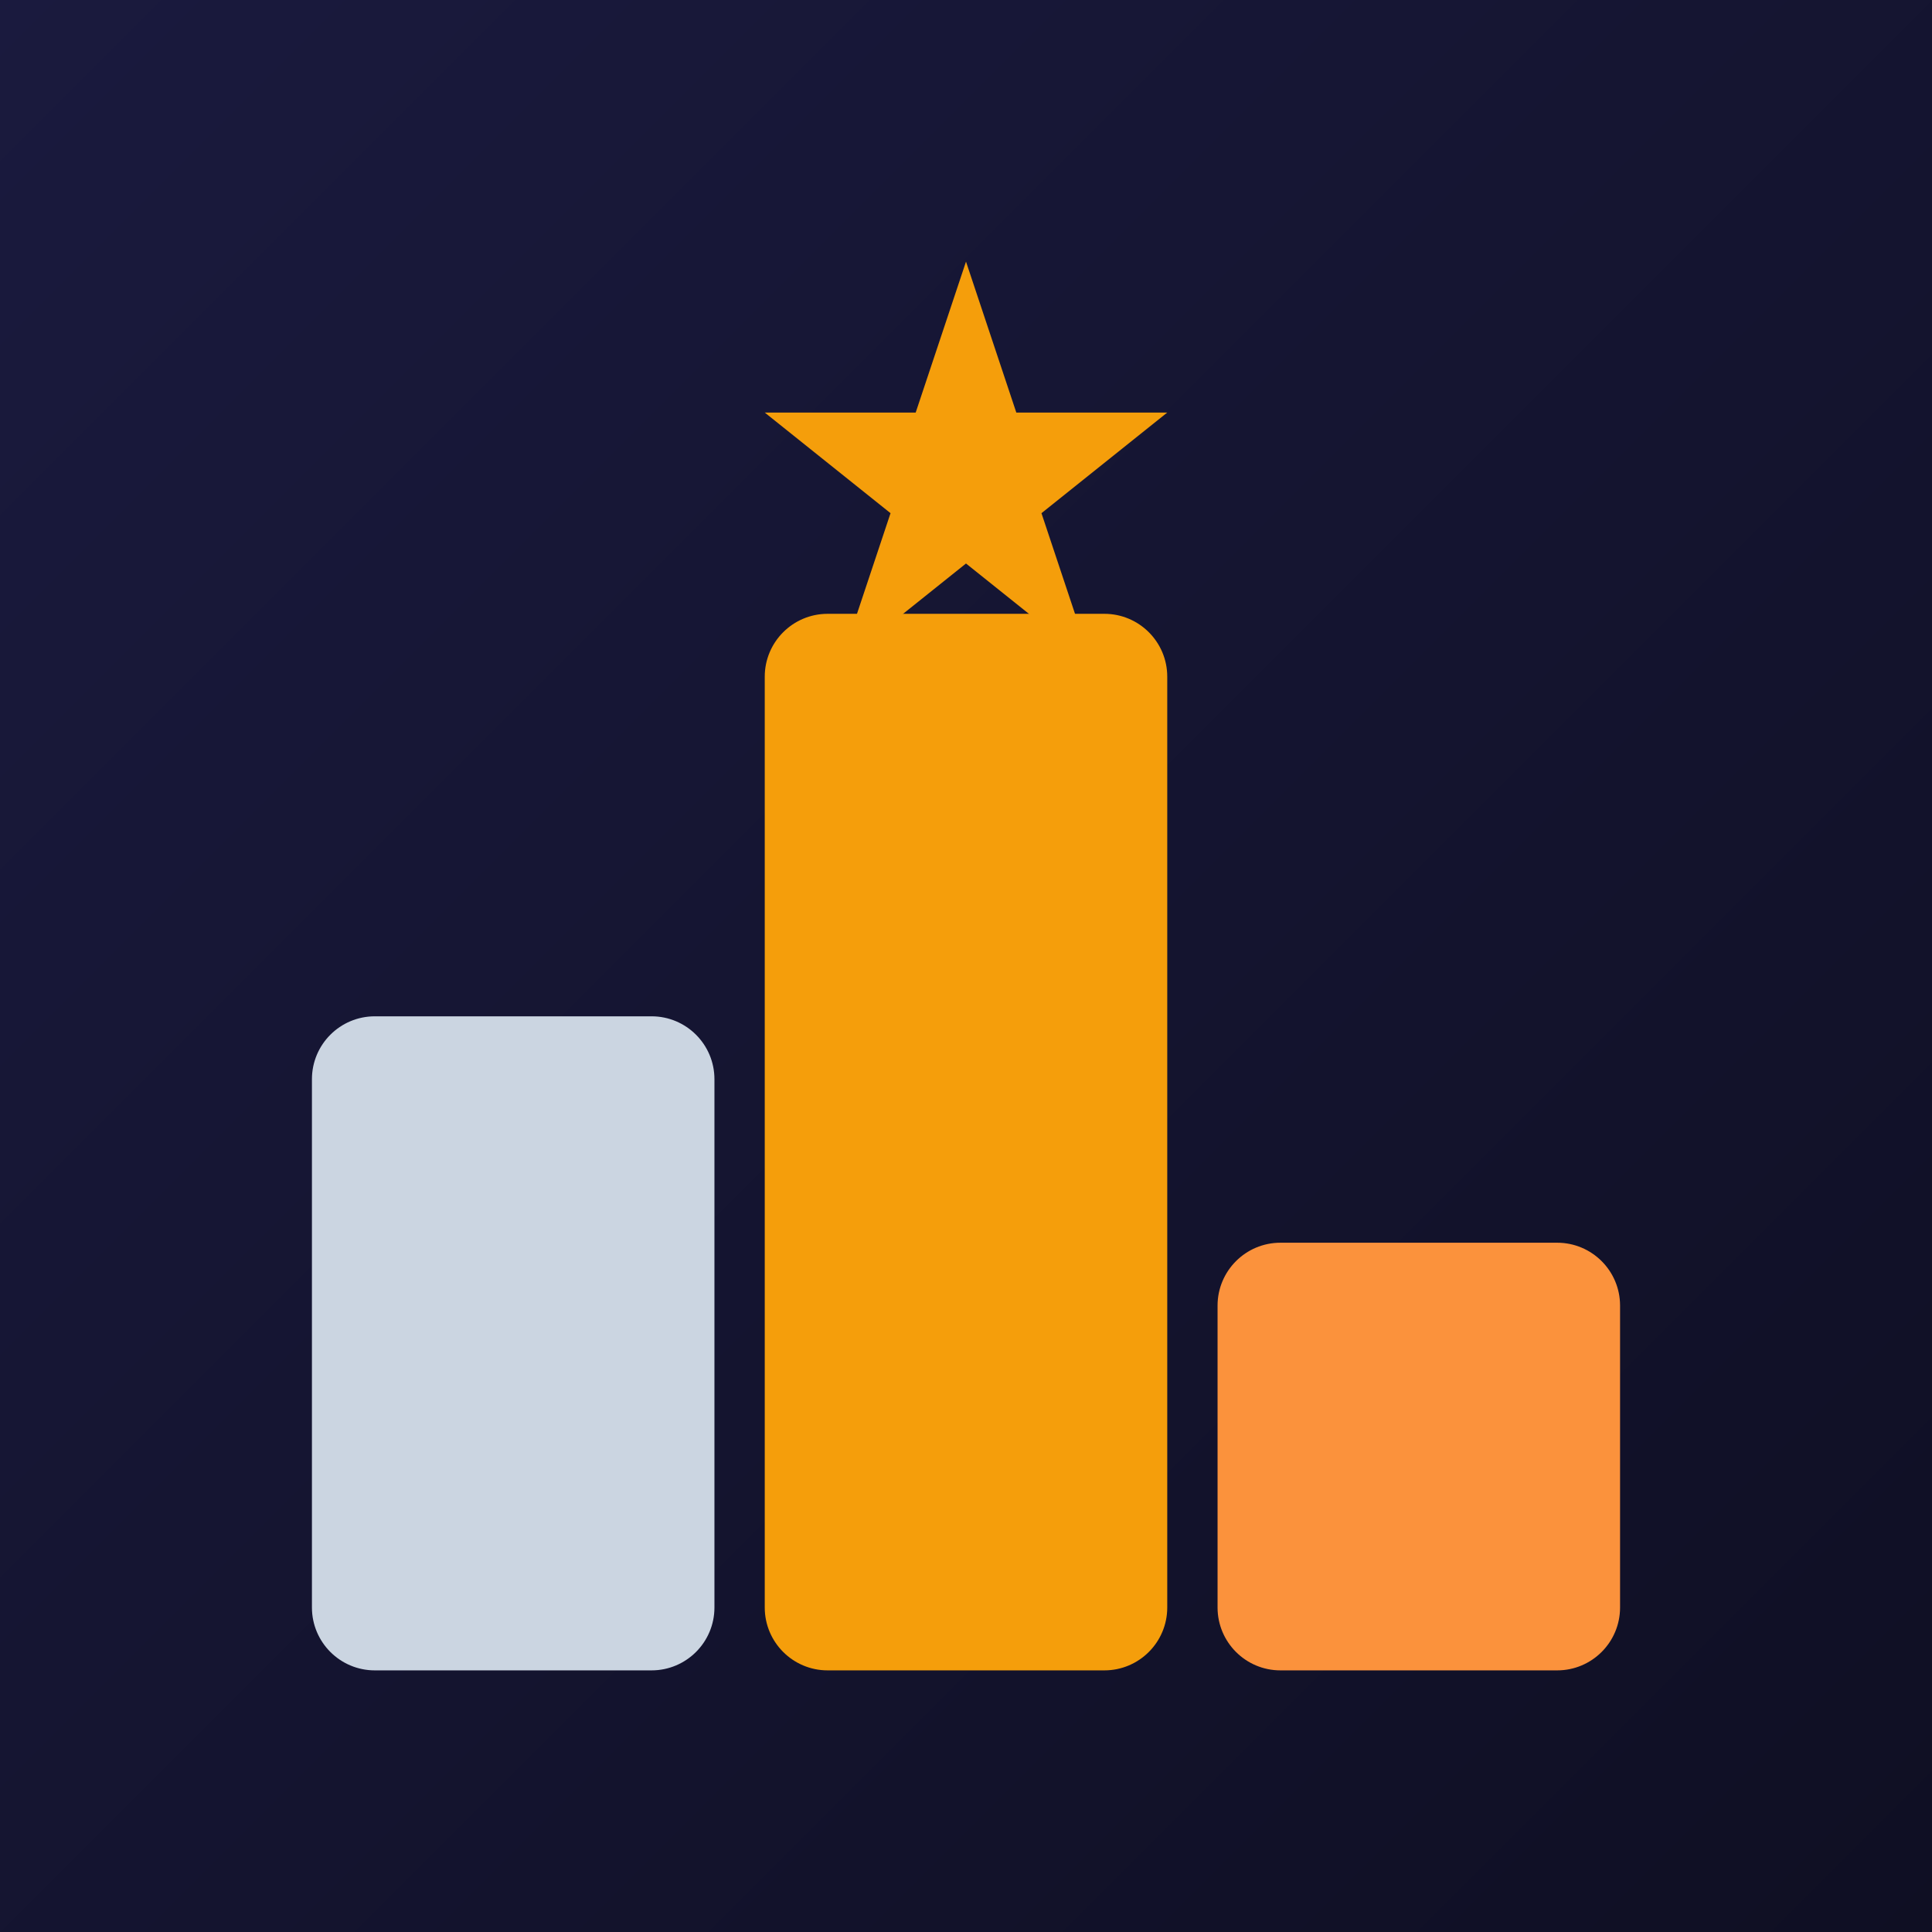
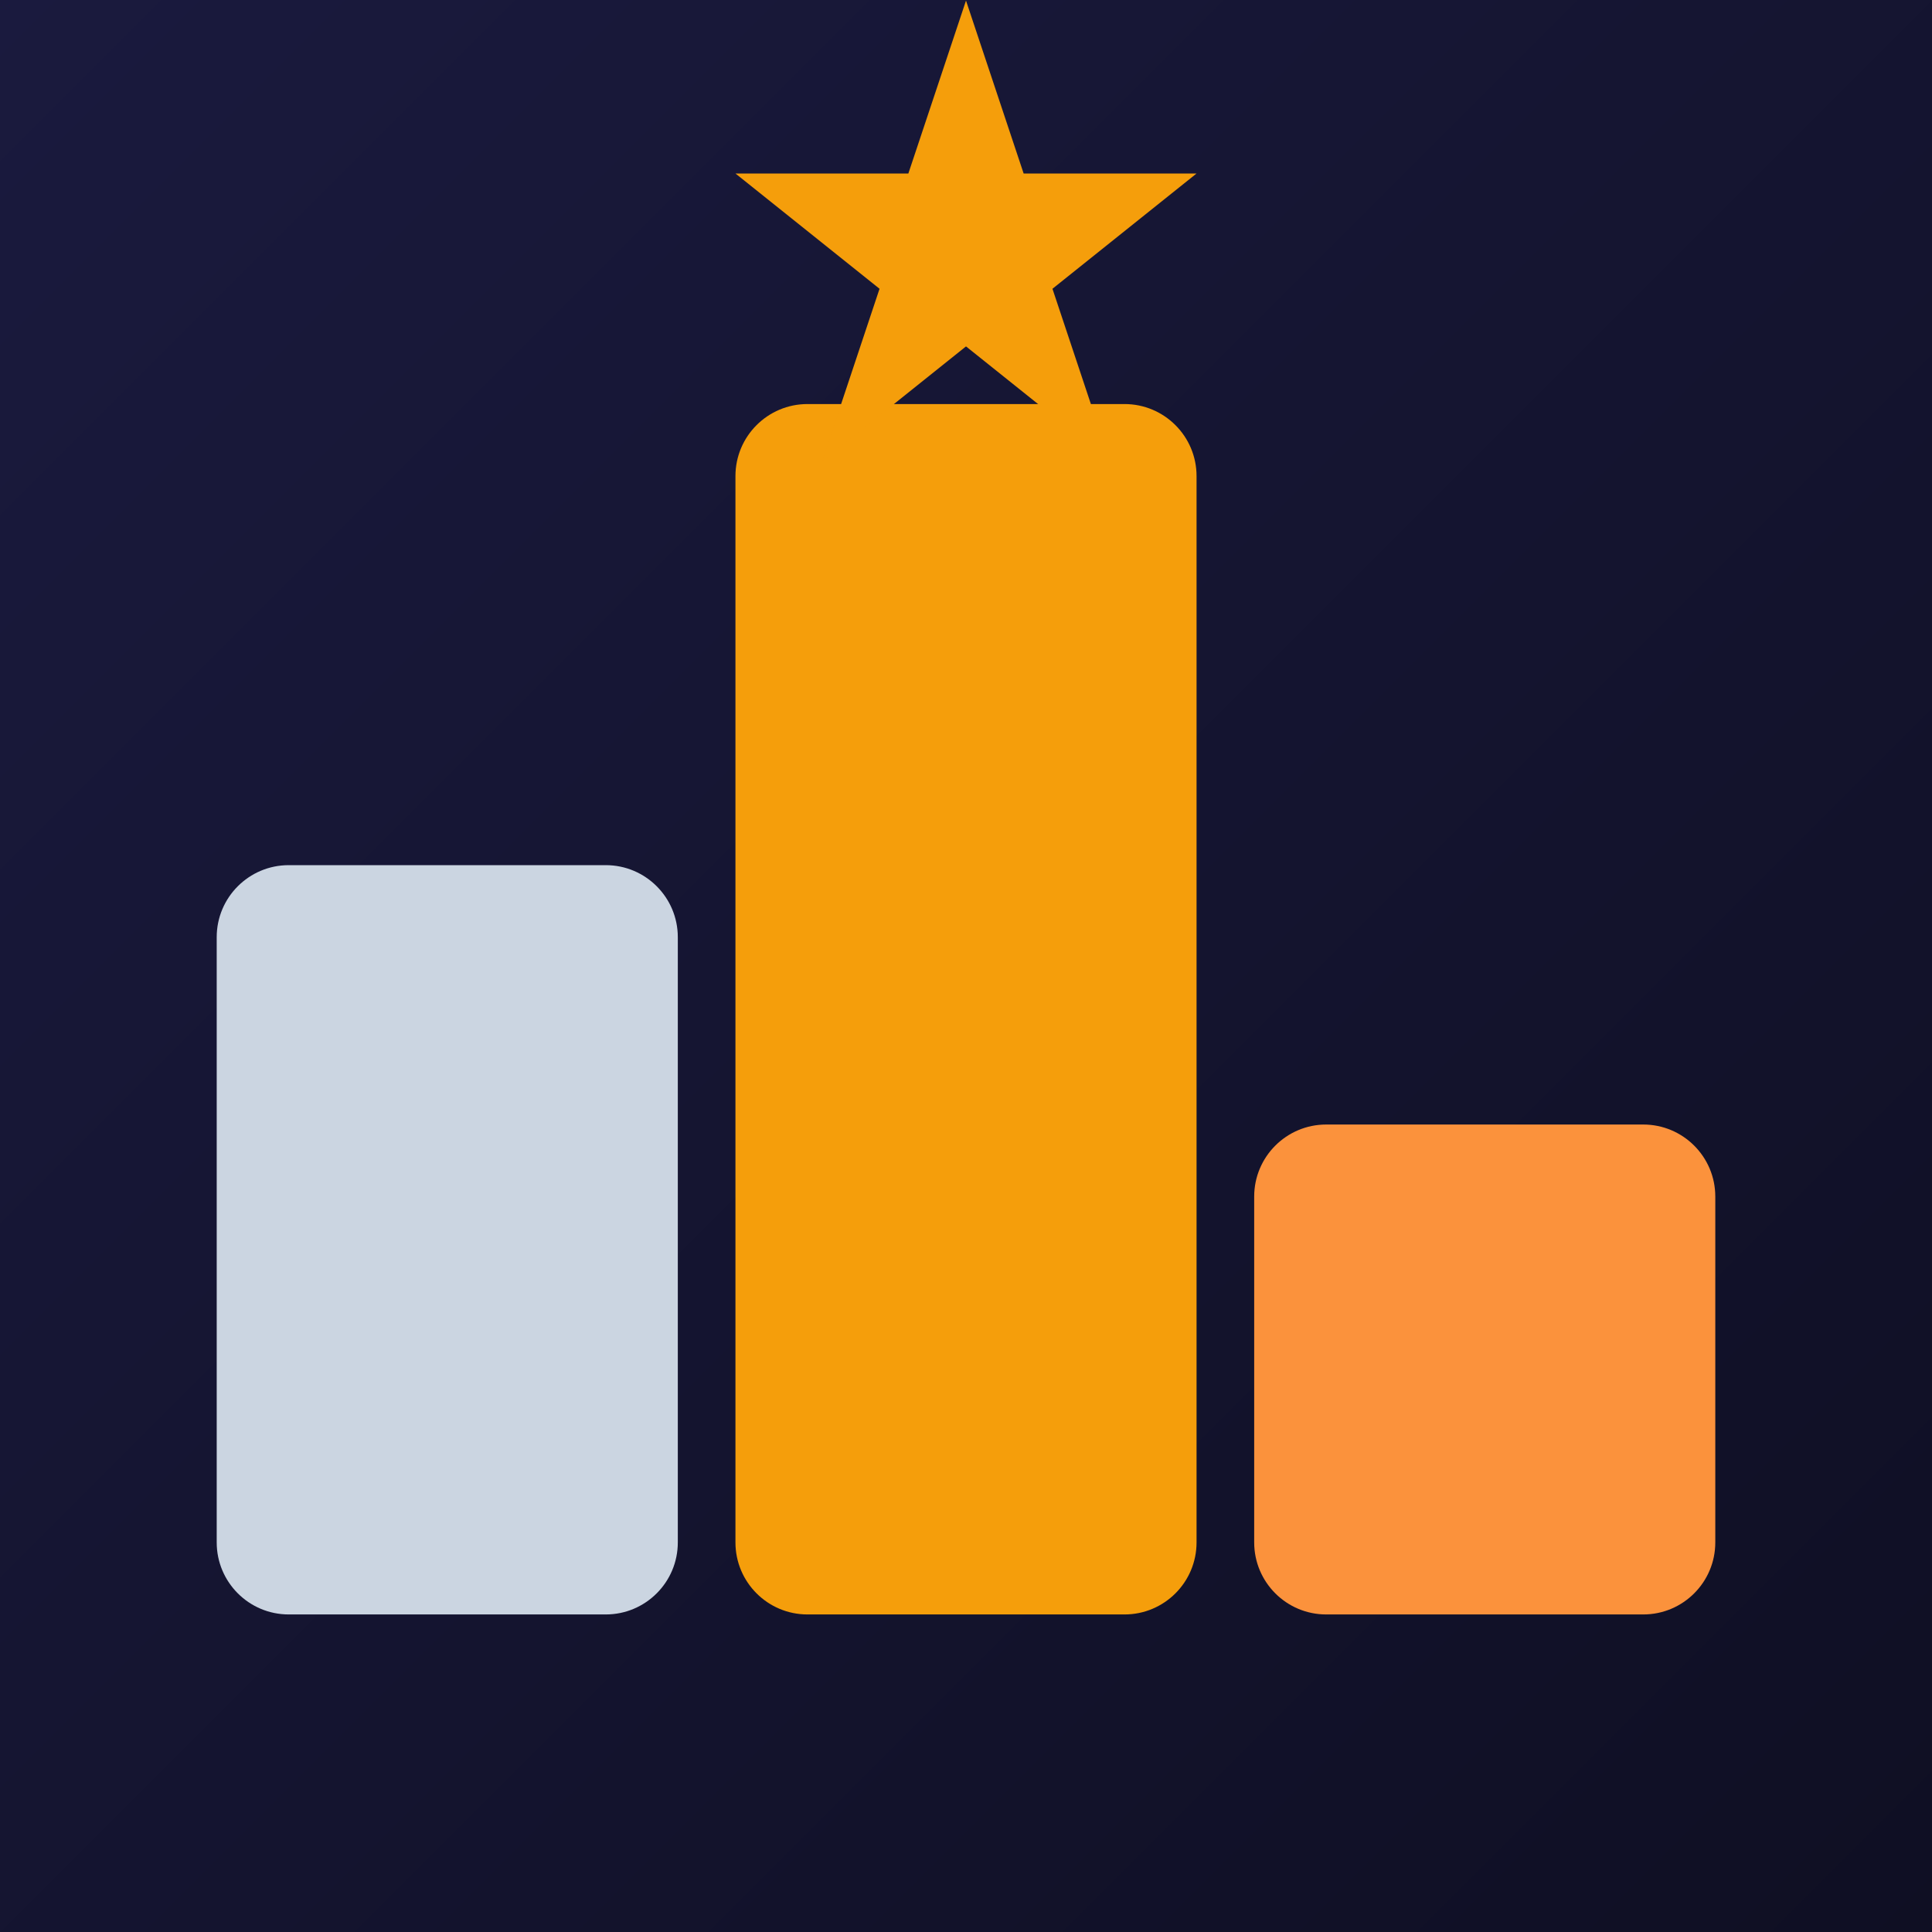
<svg xmlns="http://www.w3.org/2000/svg" viewBox="0 0 192 192" width="192" height="192">
  <defs>
    <linearGradient id="bg" x1="0" y1="0" x2="1" y2="1">
      <stop offset="0%" stop-color="#1a1a3e" />
      <stop offset="100%" stop-color="#0f0f23" />
    </linearGradient>
  </defs>
  <rect width="192" height="192" fill="url(#bg)" />
-   <g transform="translate(96,96) scale(1.25) translate(-96,-96)">
+   <g transform="translate(96,80.25) scale(1.432) translate(-96,-96)">
    <rect x="44" y="100" width="32" height="52" rx="5" fill="#CBD5E1" />
    <rect x="80" y="68" width="32" height="84" rx="5" fill="#F59E0B" />
    <rect x="116" y="118" width="32" height="34" rx="5" fill="#FB923C" />
    <path d="M 96 40 L 100 52 L 112 52 L 102 60 L 106 72 L 96 64 L 86 72 L 90 60 L 80 52 L 92 52 Z" fill="#F59E0B" />
  </g>
</svg>
